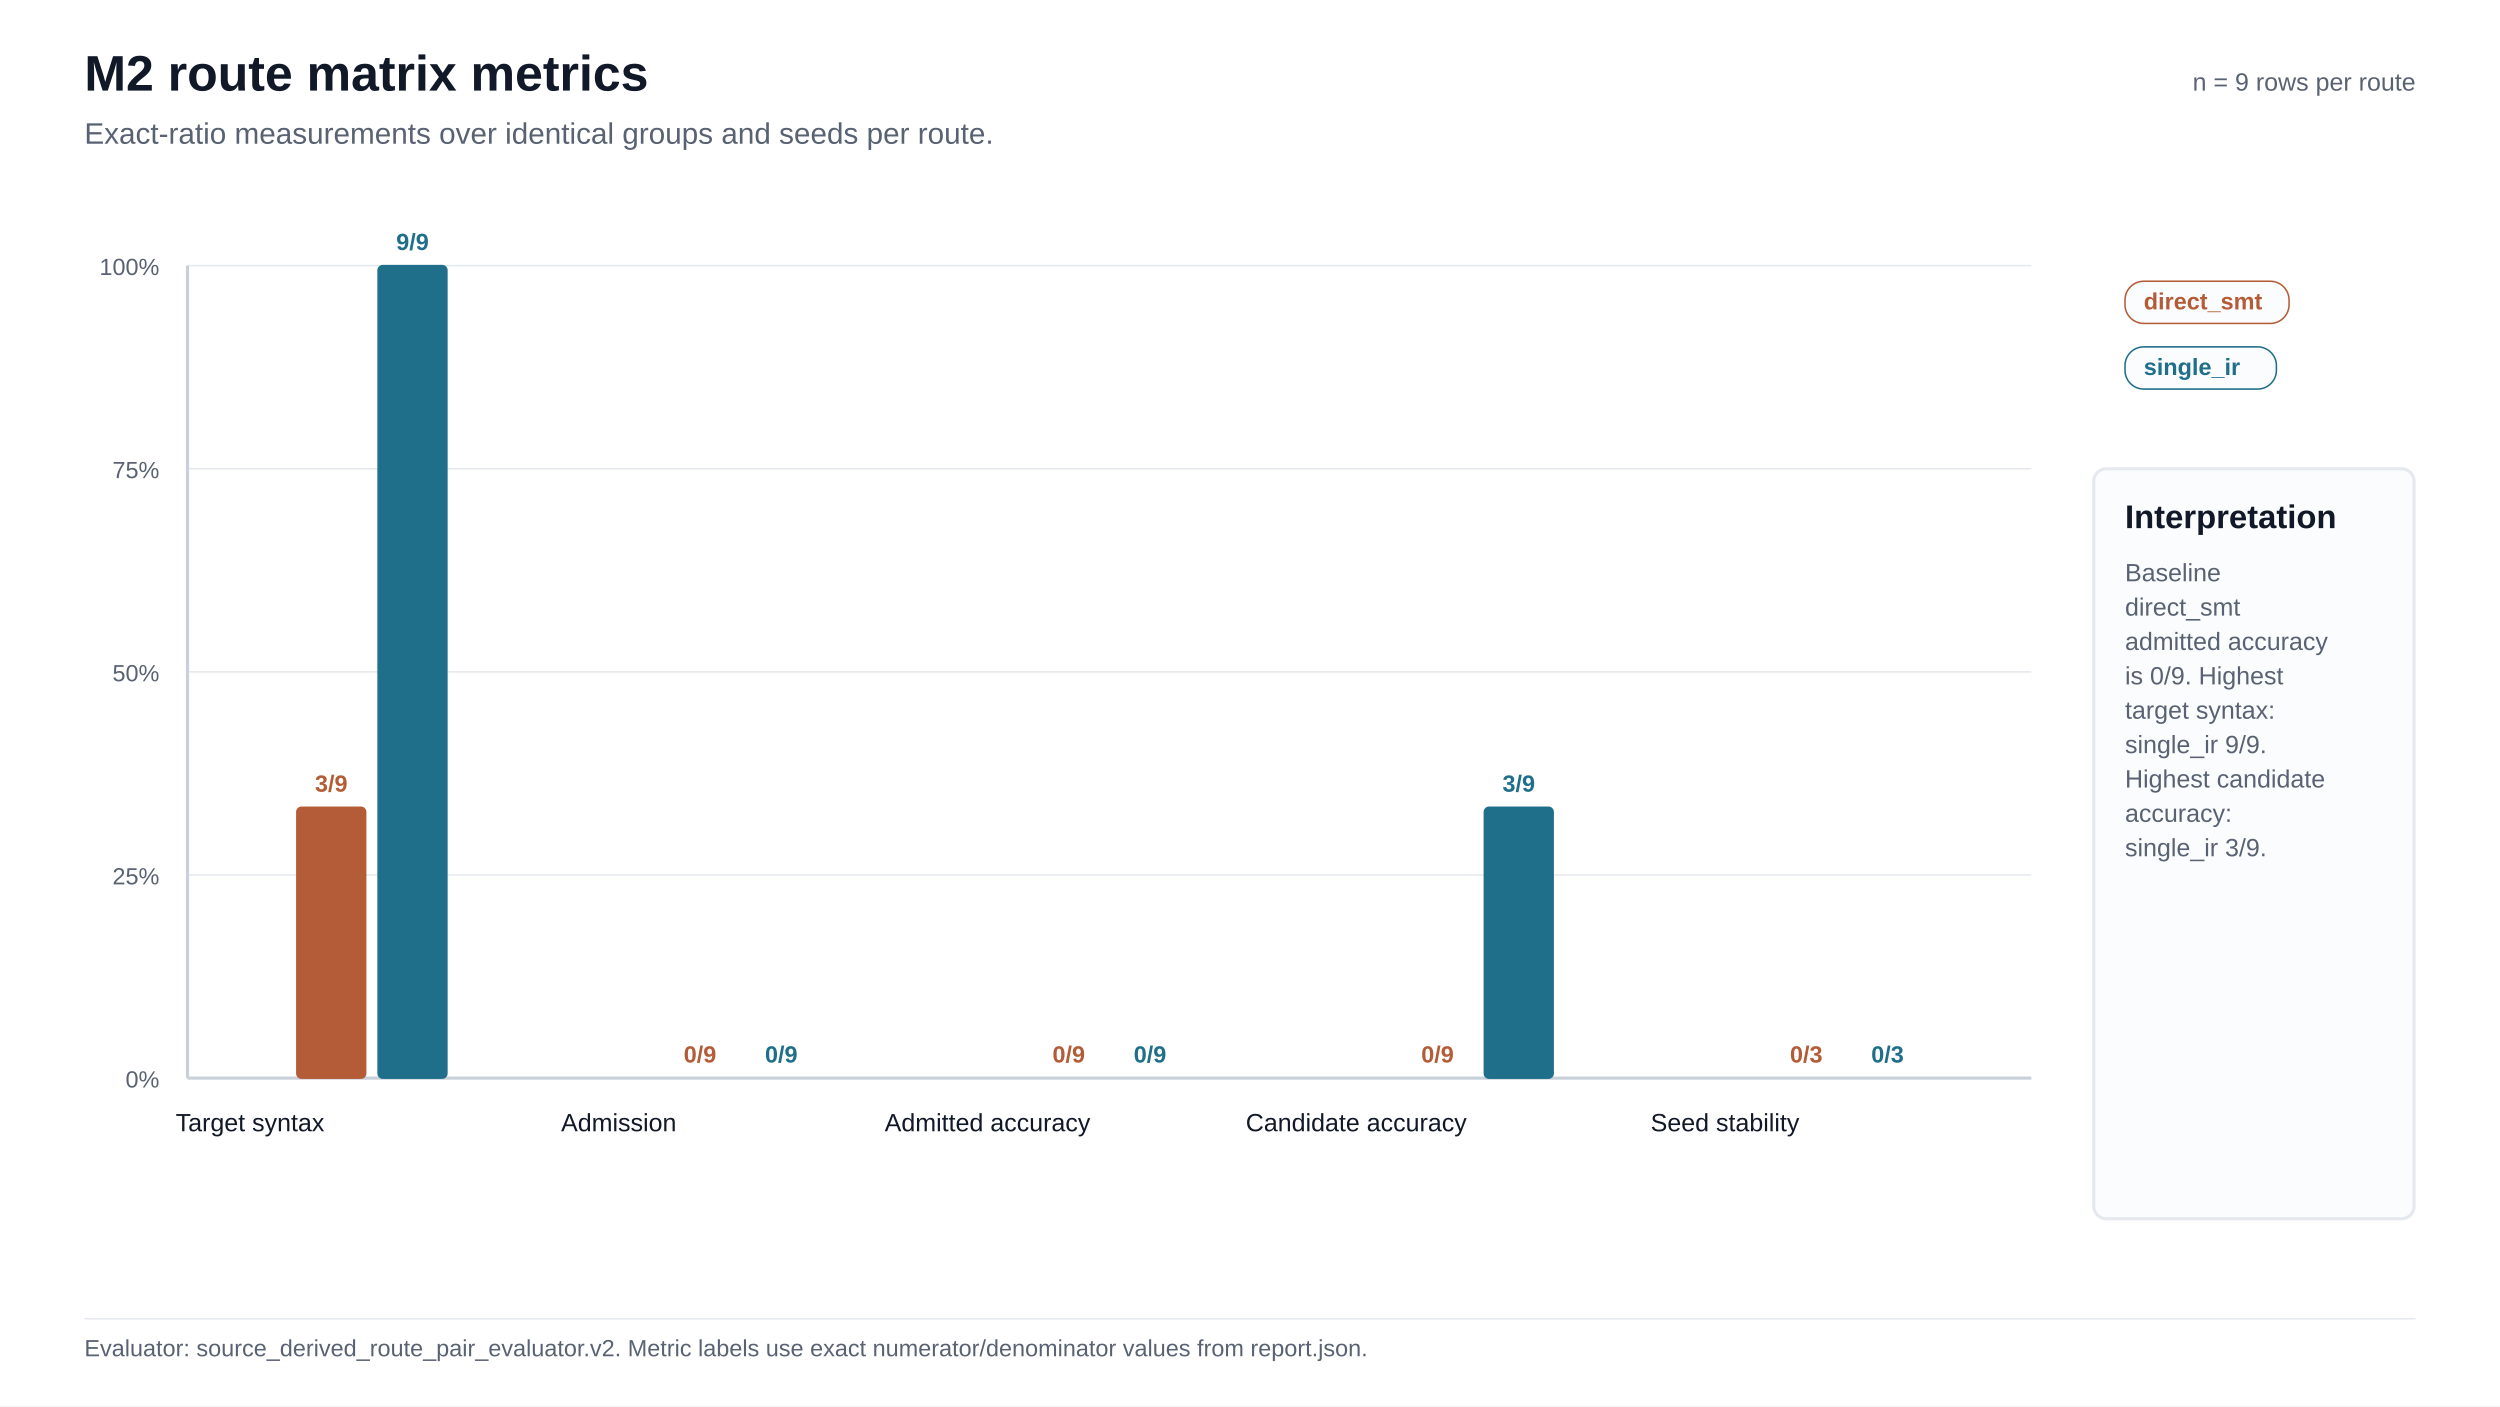
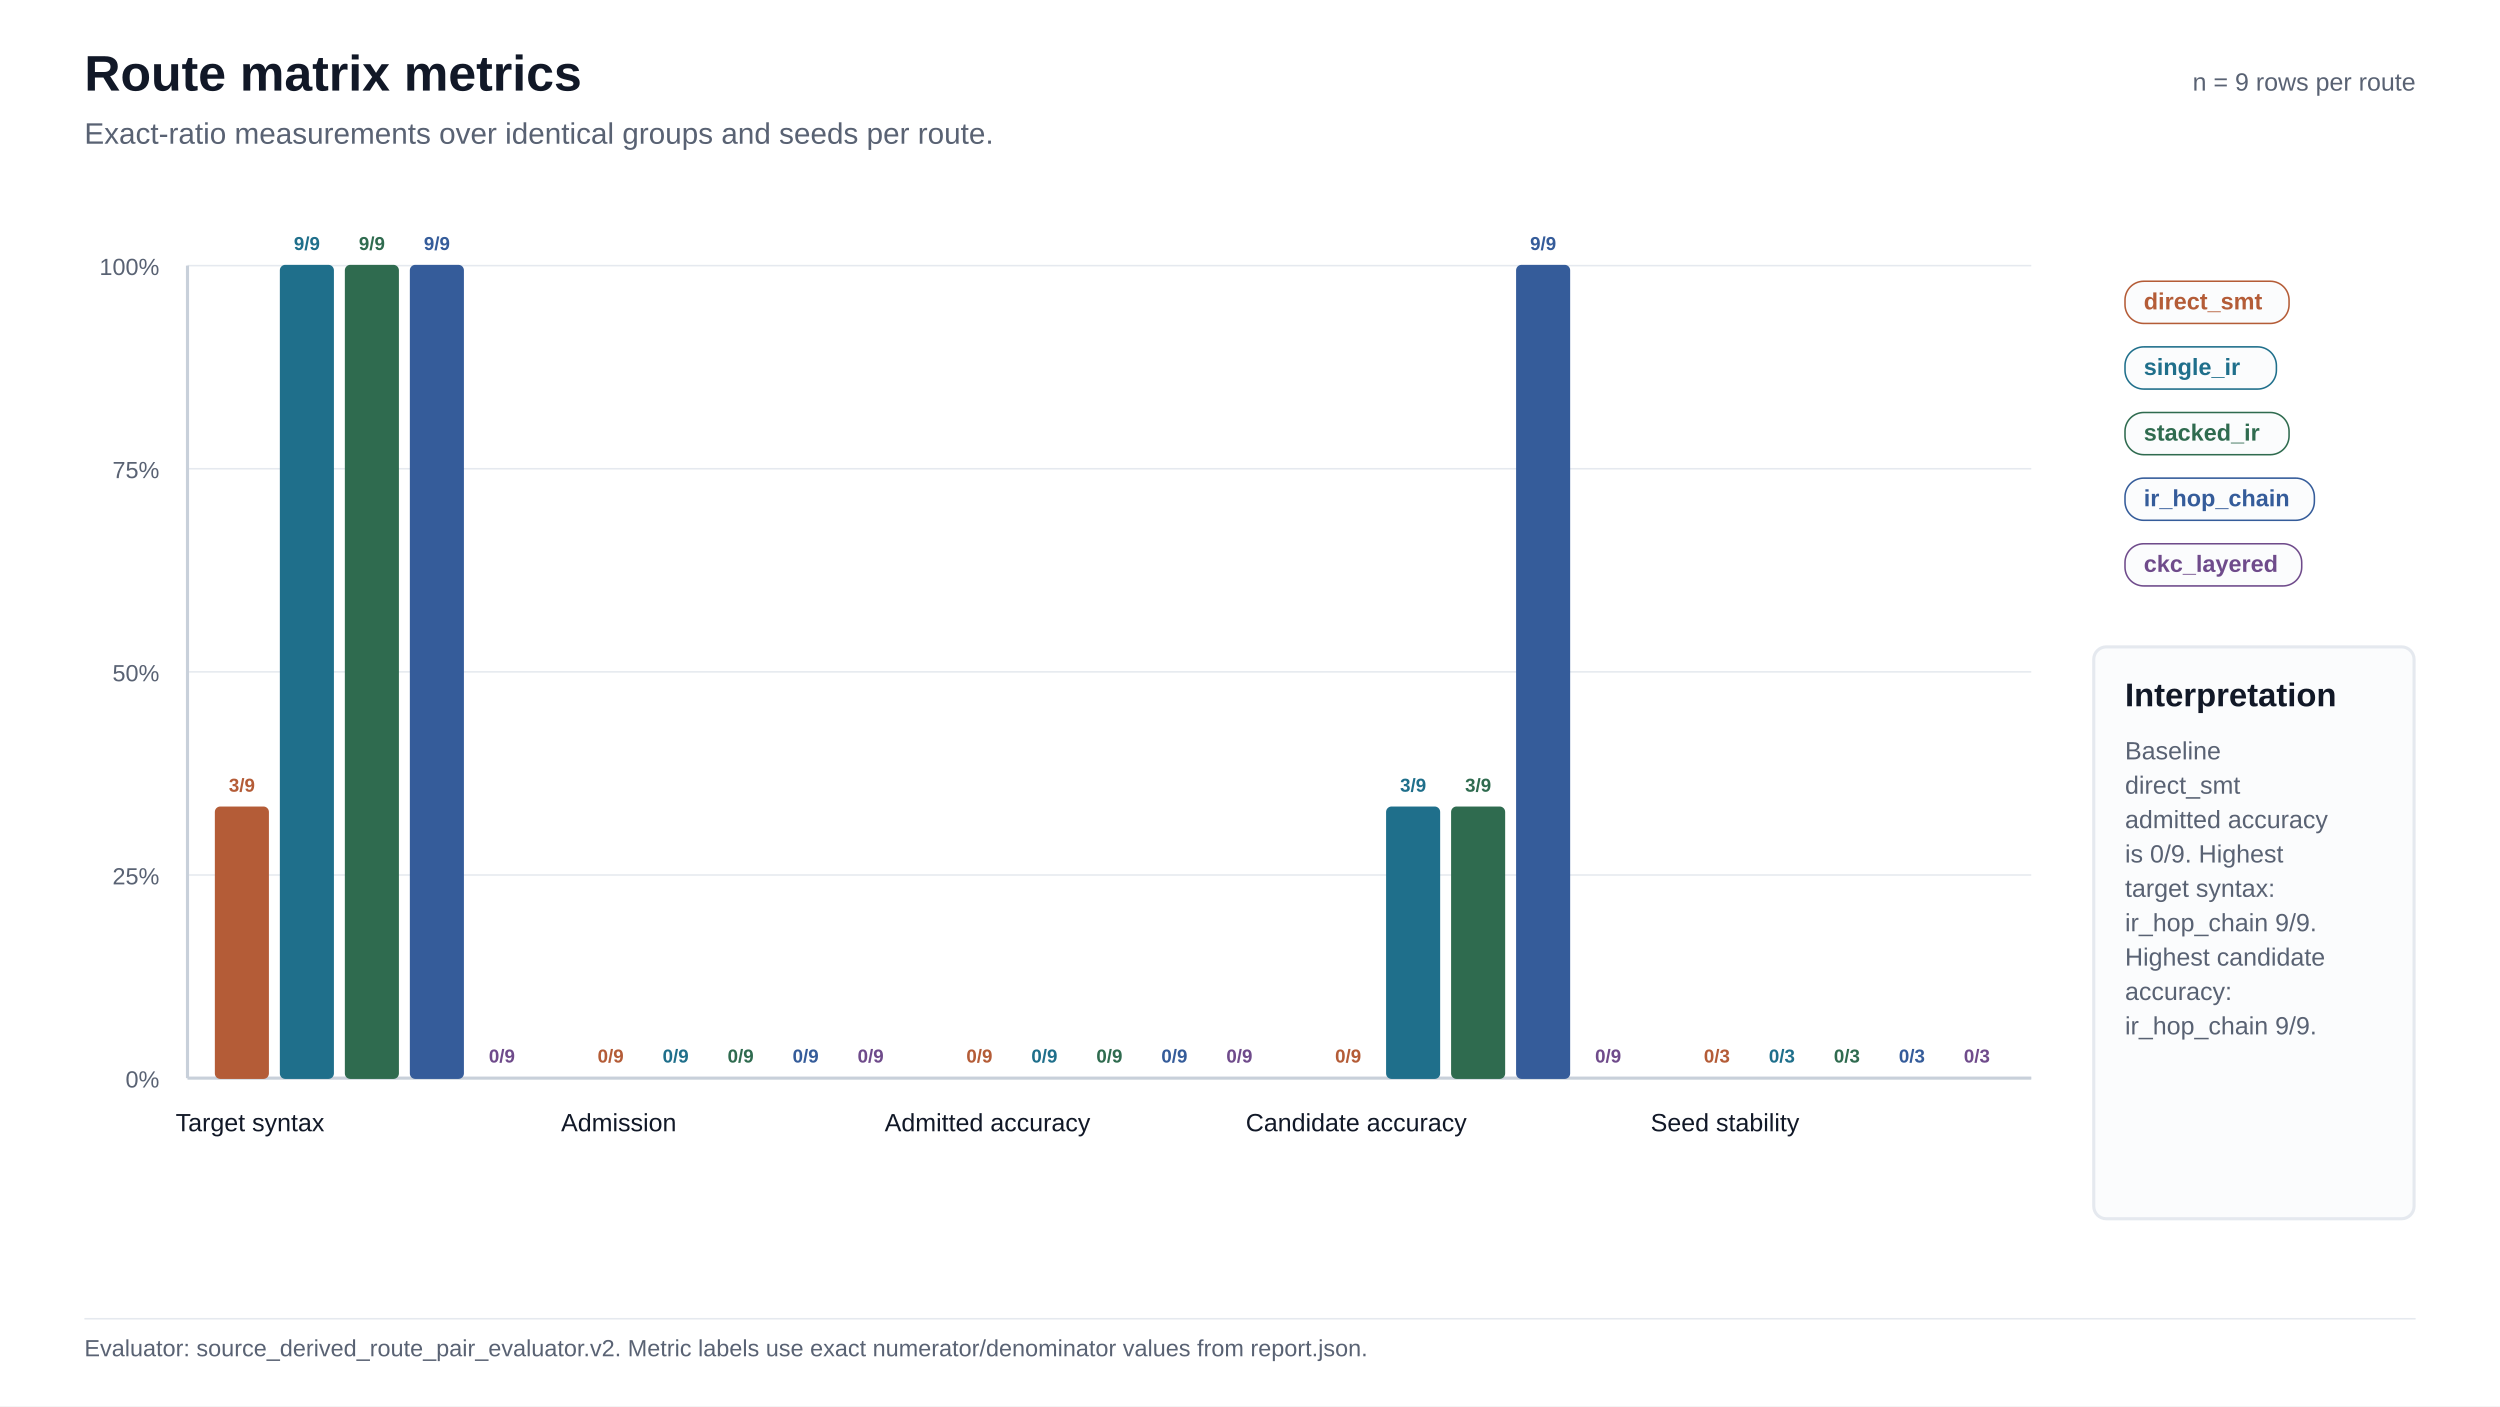
<svg xmlns="http://www.w3.org/2000/svg" width="1600" height="900" viewBox="0 0 1600 900" role="img" aria-labelledby="title desc">
  <rect width="1600" height="900" fill="#ffffff" />
-   <text x="54" y="58" font-family="Arial, Helvetica, sans-serif" font-size="32" font-weight="700" fill="#111827" text-anchor="start">M2 route matrix metrics</text>
+   <text x="54" y="58" font-family="Arial, Helvetica, sans-serif" font-size="32" font-weight="700" fill="#111827" text-anchor="start">Route matrix metrics</text>
  <text x="54" y="92" font-family="Arial, Helvetica, sans-serif" font-size="19" font-weight="400" fill="#596273" text-anchor="start">Exact-ratio measurements over identical groups and seeds per route.</text>
  <text x="1546" y="58" font-family="Arial, Helvetica, sans-serif" font-size="16" font-weight="400" fill="#596273" text-anchor="end">n = 9 rows per route</text>
  <line x1="120" y1="690" x2="1300" y2="690" stroke="#e5e9ef" stroke-width="1" />
  <text x="102" y="696" font-family="Arial, Helvetica, sans-serif" font-size="15" font-weight="400" fill="#596273" text-anchor="end">0%</text>
  <line x1="120" y1="560" x2="1300" y2="560" stroke="#e5e9ef" stroke-width="1" />
  <text x="102" y="566" font-family="Arial, Helvetica, sans-serif" font-size="15" font-weight="400" fill="#596273" text-anchor="end">25%</text>
  <line x1="120" y1="430" x2="1300" y2="430" stroke="#e5e9ef" stroke-width="1" />
  <text x="102" y="436" font-family="Arial, Helvetica, sans-serif" font-size="15" font-weight="400" fill="#596273" text-anchor="end">50%</text>
  <line x1="120" y1="300" x2="1300" y2="300" stroke="#e5e9ef" stroke-width="1" />
  <text x="102" y="306" font-family="Arial, Helvetica, sans-serif" font-size="15" font-weight="400" fill="#596273" text-anchor="end">75%</text>
  <line x1="120" y1="170" x2="1300" y2="170" stroke="#e5e9ef" stroke-width="1" />
  <text x="102" y="176" font-family="Arial, Helvetica, sans-serif" font-size="15" font-weight="400" fill="#596273" text-anchor="end">100%</text>
  <line x1="120" y1="170" x2="120" y2="690" stroke="#c8d0da" stroke-width="2" />
  <line x1="120" y1="690" x2="1300" y2="690" stroke="#c8d0da" stroke-width="2" />
-   <rect x="190" y="516.667" width="44" height="173.333" rx="3" fill="#b45c37" stroke="#b45c37" stroke-width="1" />
-   <text x="212" y="506.667" font-family="Arial, Helvetica, sans-serif" font-size="15" font-weight="700" fill="#b45c37" text-anchor="middle">3/9</text>
-   <rect x="242" y="170" width="44" height="520" rx="3" fill="#1f6f8b" stroke="#1f6f8b" stroke-width="1" />
-   <text x="264" y="160" font-family="Arial, Helvetica, sans-serif" font-size="15" font-weight="700" fill="#1f6f8b" text-anchor="middle">9/9</text>
+   <rect x="138" y="516.667" width="33.6" height="173.333" rx="3" fill="#b45c37" stroke="#b45c37" stroke-width="1" />
+   <text x="154.8" y="506.667" font-family="Arial, Helvetica, sans-serif" font-size="12" font-weight="700" fill="#b45c37" text-anchor="middle">3/9</text>
+   <rect x="179.6" y="170" width="33.6" height="520" rx="3" fill="#1f6f8b" stroke="#1f6f8b" stroke-width="1" />
+   <text x="196.4" y="160" font-family="Arial, Helvetica, sans-serif" font-size="12" font-weight="700" fill="#1f6f8b" text-anchor="middle">9/9</text>
+   <rect x="221.2" y="170" width="33.6" height="520" rx="3" fill="#2f6b4f" stroke="#2f6b4f" stroke-width="1" />
+   <text x="238" y="160" font-family="Arial, Helvetica, sans-serif" font-size="12" font-weight="700" fill="#2f6b4f" text-anchor="middle">9/9</text>
+   <rect x="262.8" y="170" width="33.6" height="520" rx="3" fill="#355c9a" stroke="#355c9a" stroke-width="1" />
+   <text x="279.6" y="160" font-family="Arial, Helvetica, sans-serif" font-size="12" font-weight="700" fill="#355c9a" text-anchor="middle">9/9</text>
+   <rect x="304.4" y="690" width="33.6" height="0" rx="3" fill="#6f4b8b" stroke="#6f4b8b" stroke-width="1" />
+   <text x="321.2" y="680" font-family="Arial, Helvetica, sans-serif" font-size="12" font-weight="700" fill="#6f4b8b" text-anchor="middle">0/9</text>
  <text x="160" y="724" font-family="Arial, Helvetica, sans-serif" font-size="16" font-weight="400" fill="#111827" text-anchor="middle">Target syntax</text>
-   <rect x="426" y="690" width="44" height="0" rx="3" fill="#b45c37" stroke="#b45c37" stroke-width="1" />
-   <text x="448" y="680" font-family="Arial, Helvetica, sans-serif" font-size="15" font-weight="700" fill="#b45c37" text-anchor="middle">0/9</text>
-   <rect x="478" y="690" width="44" height="0" rx="3" fill="#1f6f8b" stroke="#1f6f8b" stroke-width="1" />
-   <text x="500" y="680" font-family="Arial, Helvetica, sans-serif" font-size="15" font-weight="700" fill="#1f6f8b" text-anchor="middle">0/9</text>
+   <rect x="374" y="690" width="33.6" height="0" rx="3" fill="#b45c37" stroke="#b45c37" stroke-width="1" />
+   <text x="390.8" y="680" font-family="Arial, Helvetica, sans-serif" font-size="12" font-weight="700" fill="#b45c37" text-anchor="middle">0/9</text>
+   <rect x="415.6" y="690" width="33.6" height="0" rx="3" fill="#1f6f8b" stroke="#1f6f8b" stroke-width="1" />
+   <text x="432.4" y="680" font-family="Arial, Helvetica, sans-serif" font-size="12" font-weight="700" fill="#1f6f8b" text-anchor="middle">0/9</text>
+   <rect x="457.2" y="690" width="33.6" height="0" rx="3" fill="#2f6b4f" stroke="#2f6b4f" stroke-width="1" />
+   <text x="474" y="680" font-family="Arial, Helvetica, sans-serif" font-size="12" font-weight="700" fill="#2f6b4f" text-anchor="middle">0/9</text>
+   <rect x="498.8" y="690" width="33.6" height="0" rx="3" fill="#355c9a" stroke="#355c9a" stroke-width="1" />
+   <text x="515.6" y="680" font-family="Arial, Helvetica, sans-serif" font-size="12" font-weight="700" fill="#355c9a" text-anchor="middle">0/9</text>
+   <rect x="540.4" y="690" width="33.6" height="0" rx="3" fill="#6f4b8b" stroke="#6f4b8b" stroke-width="1" />
+   <text x="557.2" y="680" font-family="Arial, Helvetica, sans-serif" font-size="12" font-weight="700" fill="#6f4b8b" text-anchor="middle">0/9</text>
  <text x="396" y="724" font-family="Arial, Helvetica, sans-serif" font-size="16" font-weight="400" fill="#111827" text-anchor="middle">Admission</text>
-   <rect x="662" y="690" width="44" height="0" rx="3" fill="#b45c37" stroke="#b45c37" stroke-width="1" />
-   <text x="684" y="680" font-family="Arial, Helvetica, sans-serif" font-size="15" font-weight="700" fill="#b45c37" text-anchor="middle">0/9</text>
-   <rect x="714" y="690" width="44" height="0" rx="3" fill="#1f6f8b" stroke="#1f6f8b" stroke-width="1" />
-   <text x="736" y="680" font-family="Arial, Helvetica, sans-serif" font-size="15" font-weight="700" fill="#1f6f8b" text-anchor="middle">0/9</text>
+   <rect x="610" y="690" width="33.6" height="0" rx="3" fill="#b45c37" stroke="#b45c37" stroke-width="1" />
+   <text x="626.8" y="680" font-family="Arial, Helvetica, sans-serif" font-size="12" font-weight="700" fill="#b45c37" text-anchor="middle">0/9</text>
+   <rect x="651.6" y="690" width="33.6" height="0" rx="3" fill="#1f6f8b" stroke="#1f6f8b" stroke-width="1" />
+   <text x="668.4" y="680" font-family="Arial, Helvetica, sans-serif" font-size="12" font-weight="700" fill="#1f6f8b" text-anchor="middle">0/9</text>
+   <rect x="693.2" y="690" width="33.6" height="0" rx="3" fill="#2f6b4f" stroke="#2f6b4f" stroke-width="1" />
+   <text x="710" y="680" font-family="Arial, Helvetica, sans-serif" font-size="12" font-weight="700" fill="#2f6b4f" text-anchor="middle">0/9</text>
+   <rect x="734.8" y="690" width="33.6" height="0" rx="3" fill="#355c9a" stroke="#355c9a" stroke-width="1" />
+   <text x="751.6" y="680" font-family="Arial, Helvetica, sans-serif" font-size="12" font-weight="700" fill="#355c9a" text-anchor="middle">0/9</text>
+   <rect x="776.4" y="690" width="33.6" height="0" rx="3" fill="#6f4b8b" stroke="#6f4b8b" stroke-width="1" />
+   <text x="793.2" y="680" font-family="Arial, Helvetica, sans-serif" font-size="12" font-weight="700" fill="#6f4b8b" text-anchor="middle">0/9</text>
  <text x="632" y="724" font-family="Arial, Helvetica, sans-serif" font-size="16" font-weight="400" fill="#111827" text-anchor="middle">Admitted accuracy</text>
-   <rect x="898" y="690" width="44" height="0" rx="3" fill="#b45c37" stroke="#b45c37" stroke-width="1" />
-   <text x="920" y="680" font-family="Arial, Helvetica, sans-serif" font-size="15" font-weight="700" fill="#b45c37" text-anchor="middle">0/9</text>
-   <rect x="950" y="516.667" width="44" height="173.333" rx="3" fill="#1f6f8b" stroke="#1f6f8b" stroke-width="1" />
-   <text x="972" y="506.667" font-family="Arial, Helvetica, sans-serif" font-size="15" font-weight="700" fill="#1f6f8b" text-anchor="middle">3/9</text>
+   <rect x="846" y="690" width="33.6" height="0" rx="3" fill="#b45c37" stroke="#b45c37" stroke-width="1" />
+   <text x="862.8" y="680" font-family="Arial, Helvetica, sans-serif" font-size="12" font-weight="700" fill="#b45c37" text-anchor="middle">0/9</text>
+   <rect x="887.6" y="516.667" width="33.6" height="173.333" rx="3" fill="#1f6f8b" stroke="#1f6f8b" stroke-width="1" />
+   <text x="904.4" y="506.667" font-family="Arial, Helvetica, sans-serif" font-size="12" font-weight="700" fill="#1f6f8b" text-anchor="middle">3/9</text>
+   <rect x="929.2" y="516.667" width="33.6" height="173.333" rx="3" fill="#2f6b4f" stroke="#2f6b4f" stroke-width="1" />
+   <text x="946" y="506.667" font-family="Arial, Helvetica, sans-serif" font-size="12" font-weight="700" fill="#2f6b4f" text-anchor="middle">3/9</text>
+   <rect x="970.8" y="170" width="33.6" height="520" rx="3" fill="#355c9a" stroke="#355c9a" stroke-width="1" />
+   <text x="987.6" y="160" font-family="Arial, Helvetica, sans-serif" font-size="12" font-weight="700" fill="#355c9a" text-anchor="middle">9/9</text>
+   <rect x="1012.4" y="690" width="33.6" height="0" rx="3" fill="#6f4b8b" stroke="#6f4b8b" stroke-width="1" />
+   <text x="1029.2" y="680" font-family="Arial, Helvetica, sans-serif" font-size="12" font-weight="700" fill="#6f4b8b" text-anchor="middle">0/9</text>
  <text x="868" y="724" font-family="Arial, Helvetica, sans-serif" font-size="16" font-weight="400" fill="#111827" text-anchor="middle">Candidate accuracy</text>
-   <rect x="1134" y="690" width="44" height="0" rx="3" fill="#b45c37" stroke="#b45c37" stroke-width="1" />
-   <text x="1156" y="680" font-family="Arial, Helvetica, sans-serif" font-size="15" font-weight="700" fill="#b45c37" text-anchor="middle">0/3</text>
-   <rect x="1186" y="690" width="44" height="0" rx="3" fill="#1f6f8b" stroke="#1f6f8b" stroke-width="1" />
-   <text x="1208" y="680" font-family="Arial, Helvetica, sans-serif" font-size="15" font-weight="700" fill="#1f6f8b" text-anchor="middle">0/3</text>
+   <rect x="1082" y="690" width="33.6" height="0" rx="3" fill="#b45c37" stroke="#b45c37" stroke-width="1" />
+   <text x="1098.8" y="680" font-family="Arial, Helvetica, sans-serif" font-size="12" font-weight="700" fill="#b45c37" text-anchor="middle">0/3</text>
+   <rect x="1123.6" y="690" width="33.6" height="0" rx="3" fill="#1f6f8b" stroke="#1f6f8b" stroke-width="1" />
+   <text x="1140.4" y="680" font-family="Arial, Helvetica, sans-serif" font-size="12" font-weight="700" fill="#1f6f8b" text-anchor="middle">0/3</text>
+   <rect x="1165.2" y="690" width="33.6" height="0" rx="3" fill="#2f6b4f" stroke="#2f6b4f" stroke-width="1" />
+   <text x="1182" y="680" font-family="Arial, Helvetica, sans-serif" font-size="12" font-weight="700" fill="#2f6b4f" text-anchor="middle">0/3</text>
+   <rect x="1206.8" y="690" width="33.6" height="0" rx="3" fill="#355c9a" stroke="#355c9a" stroke-width="1" />
+   <text x="1223.6" y="680" font-family="Arial, Helvetica, sans-serif" font-size="12" font-weight="700" fill="#355c9a" text-anchor="middle">0/3</text>
+   <rect x="1248.4" y="690" width="33.6" height="0" rx="3" fill="#6f4b8b" stroke="#6f4b8b" stroke-width="1" />
+   <text x="1265.2" y="680" font-family="Arial, Helvetica, sans-serif" font-size="12" font-weight="700" fill="#6f4b8b" text-anchor="middle">0/3</text>
  <text x="1104" y="724" font-family="Arial, Helvetica, sans-serif" font-size="16" font-weight="400" fill="#111827" text-anchor="middle">Seed stability</text>
  <rect x="1360" y="180" width="105" height="27" rx="12" fill="#fbfcfd" stroke="#b45c37" stroke-width="1" />
  <text x="1372" y="198" font-family="Arial, Helvetica, sans-serif" font-size="15" font-weight="700" fill="#b45c37" text-anchor="start">direct_smt</text>
  <rect x="1360" y="222" width="96.9" height="27" rx="12" fill="#fbfcfd" stroke="#1f6f8b" stroke-width="1" />
  <text x="1372" y="240" font-family="Arial, Helvetica, sans-serif" font-size="15" font-weight="700" fill="#1f6f8b" text-anchor="start">single_ir</text>
-   <rect x="1340" y="300" width="205" height="480" rx="8" fill="#fbfcfd" stroke="#e5e9ef" stroke-width="2" />
-   <text x="1360" y="338" font-family="Arial, Helvetica, sans-serif" font-size="21" font-weight="700" fill="#111827" text-anchor="start">Interpretation</text>
-   <text x="1360" y="372" font-family="Arial, Helvetica, sans-serif" font-size="16" font-weight="400" fill="#596273" text-anchor="start">Baseline</text>
-   <text x="1360" y="394" font-family="Arial, Helvetica, sans-serif" font-size="16" font-weight="400" fill="#596273" text-anchor="start">direct_smt</text>
-   <text x="1360" y="416" font-family="Arial, Helvetica, sans-serif" font-size="16" font-weight="400" fill="#596273" text-anchor="start">admitted accuracy</text>
-   <text x="1360" y="438" font-family="Arial, Helvetica, sans-serif" font-size="16" font-weight="400" fill="#596273" text-anchor="start">is 0/9. Highest</text>
-   <text x="1360" y="460" font-family="Arial, Helvetica, sans-serif" font-size="16" font-weight="400" fill="#596273" text-anchor="start">target syntax:</text>
-   <text x="1360" y="482" font-family="Arial, Helvetica, sans-serif" font-size="16" font-weight="400" fill="#596273" text-anchor="start">single_ir 9/9.</text>
-   <text x="1360" y="504" font-family="Arial, Helvetica, sans-serif" font-size="16" font-weight="400" fill="#596273" text-anchor="start">Highest candidate</text>
-   <text x="1360" y="526" font-family="Arial, Helvetica, sans-serif" font-size="16" font-weight="400" fill="#596273" text-anchor="start">accuracy:</text>
-   <text x="1360" y="548" font-family="Arial, Helvetica, sans-serif" font-size="16" font-weight="400" fill="#596273" text-anchor="start">single_ir 3/9.</text>
+   <rect x="1360" y="264" width="105" height="27" rx="12" fill="#fbfcfd" stroke="#2f6b4f" stroke-width="1" />
+   <text x="1372" y="282" font-family="Arial, Helvetica, sans-serif" font-size="15" font-weight="700" fill="#2f6b4f" text-anchor="start">stacked_ir</text>
+   <rect x="1360" y="306" width="121.2" height="27" rx="12" fill="#fbfcfd" stroke="#355c9a" stroke-width="1" />
+   <text x="1372" y="324" font-family="Arial, Helvetica, sans-serif" font-size="15" font-weight="700" fill="#355c9a" text-anchor="start">ir_hop_chain</text>
+   <rect x="1360" y="348" width="113.1" height="27" rx="12" fill="#fbfcfd" stroke="#6f4b8b" stroke-width="1" />
+   <text x="1372" y="366" font-family="Arial, Helvetica, sans-serif" font-size="15" font-weight="700" fill="#6f4b8b" text-anchor="start">ckc_layered</text>
+   <rect x="1340" y="414" width="205" height="366" rx="8" fill="#fbfcfd" stroke="#e5e9ef" stroke-width="2" />
+   <text x="1360" y="452" font-family="Arial, Helvetica, sans-serif" font-size="21" font-weight="700" fill="#111827" text-anchor="start">Interpretation</text>
+   <text x="1360" y="486" font-family="Arial, Helvetica, sans-serif" font-size="16" font-weight="400" fill="#596273" text-anchor="start">Baseline</text>
+   <text x="1360" y="508" font-family="Arial, Helvetica, sans-serif" font-size="16" font-weight="400" fill="#596273" text-anchor="start">direct_smt</text>
+   <text x="1360" y="530" font-family="Arial, Helvetica, sans-serif" font-size="16" font-weight="400" fill="#596273" text-anchor="start">admitted accuracy</text>
+   <text x="1360" y="552" font-family="Arial, Helvetica, sans-serif" font-size="16" font-weight="400" fill="#596273" text-anchor="start">is 0/9. Highest</text>
+   <text x="1360" y="574" font-family="Arial, Helvetica, sans-serif" font-size="16" font-weight="400" fill="#596273" text-anchor="start">target syntax:</text>
+   <text x="1360" y="596" font-family="Arial, Helvetica, sans-serif" font-size="16" font-weight="400" fill="#596273" text-anchor="start">ir_hop_chain 9/9.</text>
+   <text x="1360" y="618" font-family="Arial, Helvetica, sans-serif" font-size="16" font-weight="400" fill="#596273" text-anchor="start">Highest candidate</text>
+   <text x="1360" y="640" font-family="Arial, Helvetica, sans-serif" font-size="16" font-weight="400" fill="#596273" text-anchor="start">accuracy:</text>
+   <text x="1360" y="662" font-family="Arial, Helvetica, sans-serif" font-size="16" font-weight="400" fill="#596273" text-anchor="start">ir_hop_chain 9/9.</text>
  <line x1="54" y1="844" x2="1546" y2="844" stroke="#e5e9ef" stroke-width="1" />
  <text x="54" y="868" font-family="Arial, Helvetica, sans-serif" font-size="15" font-weight="400" fill="#596273" text-anchor="start">Evaluator: source_derived_route_pair_evaluator.v2. Metric labels use exact numerator/denominator values from report.json.</text>
</svg>
